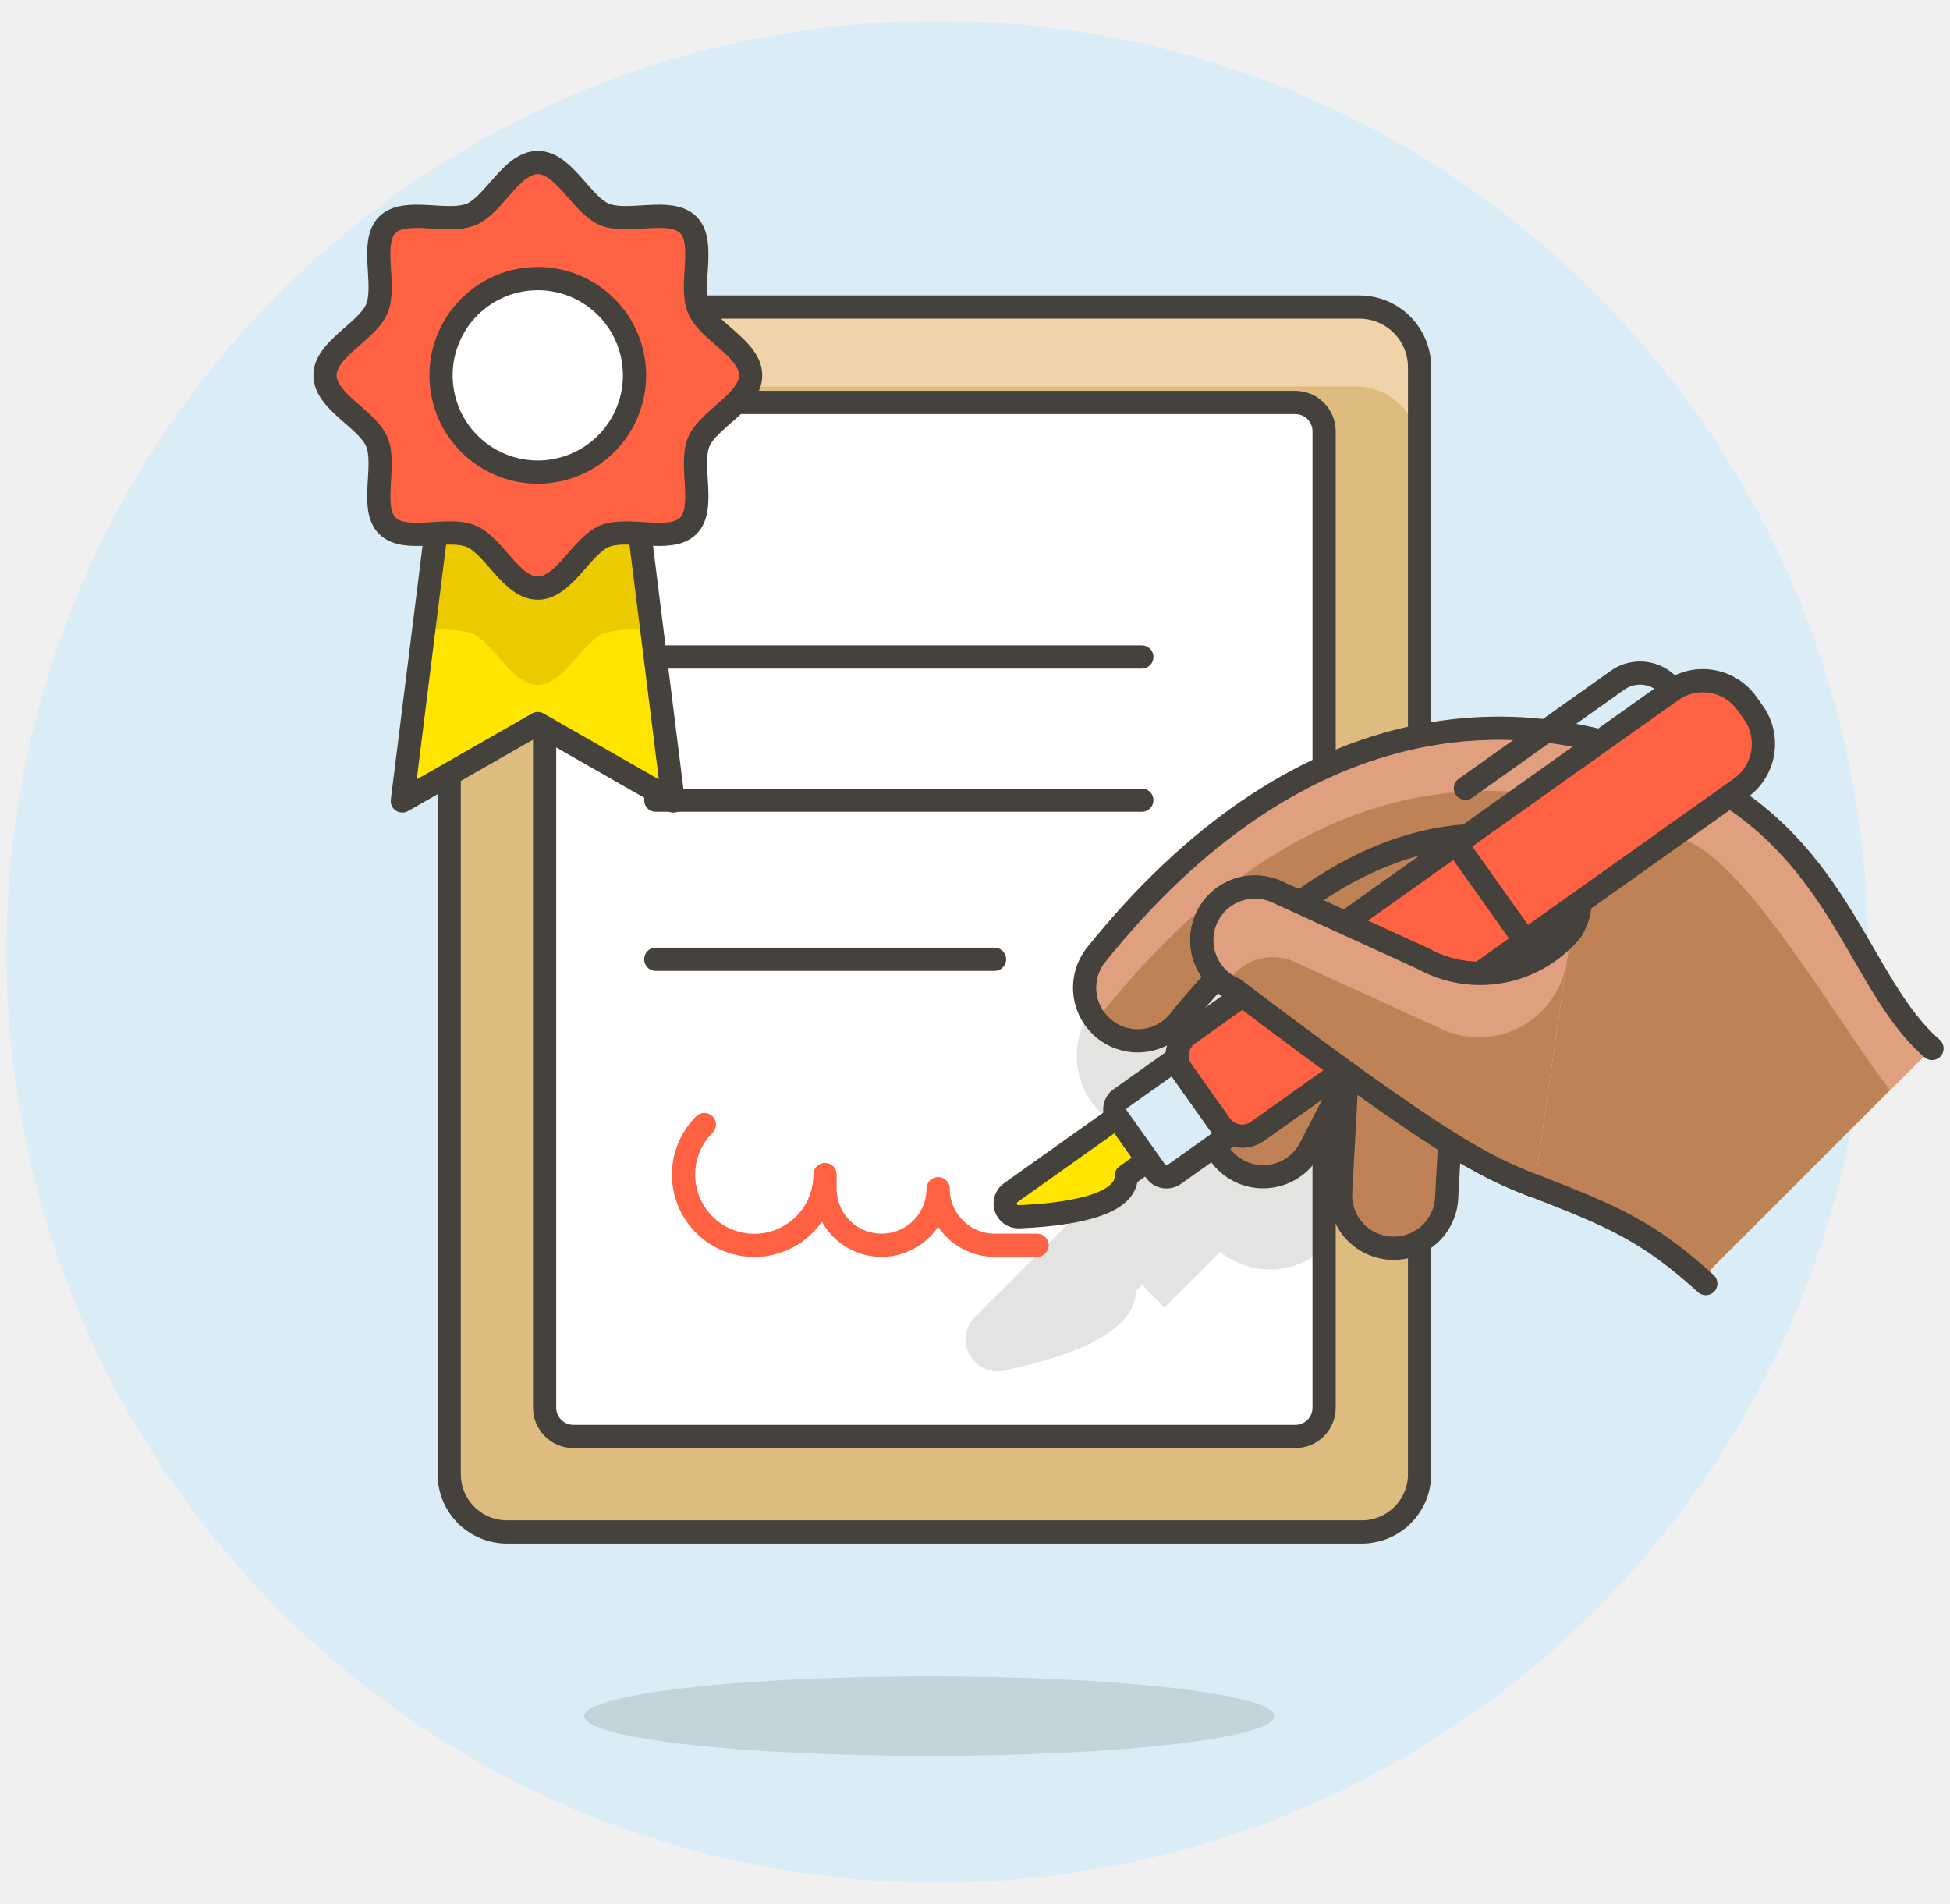
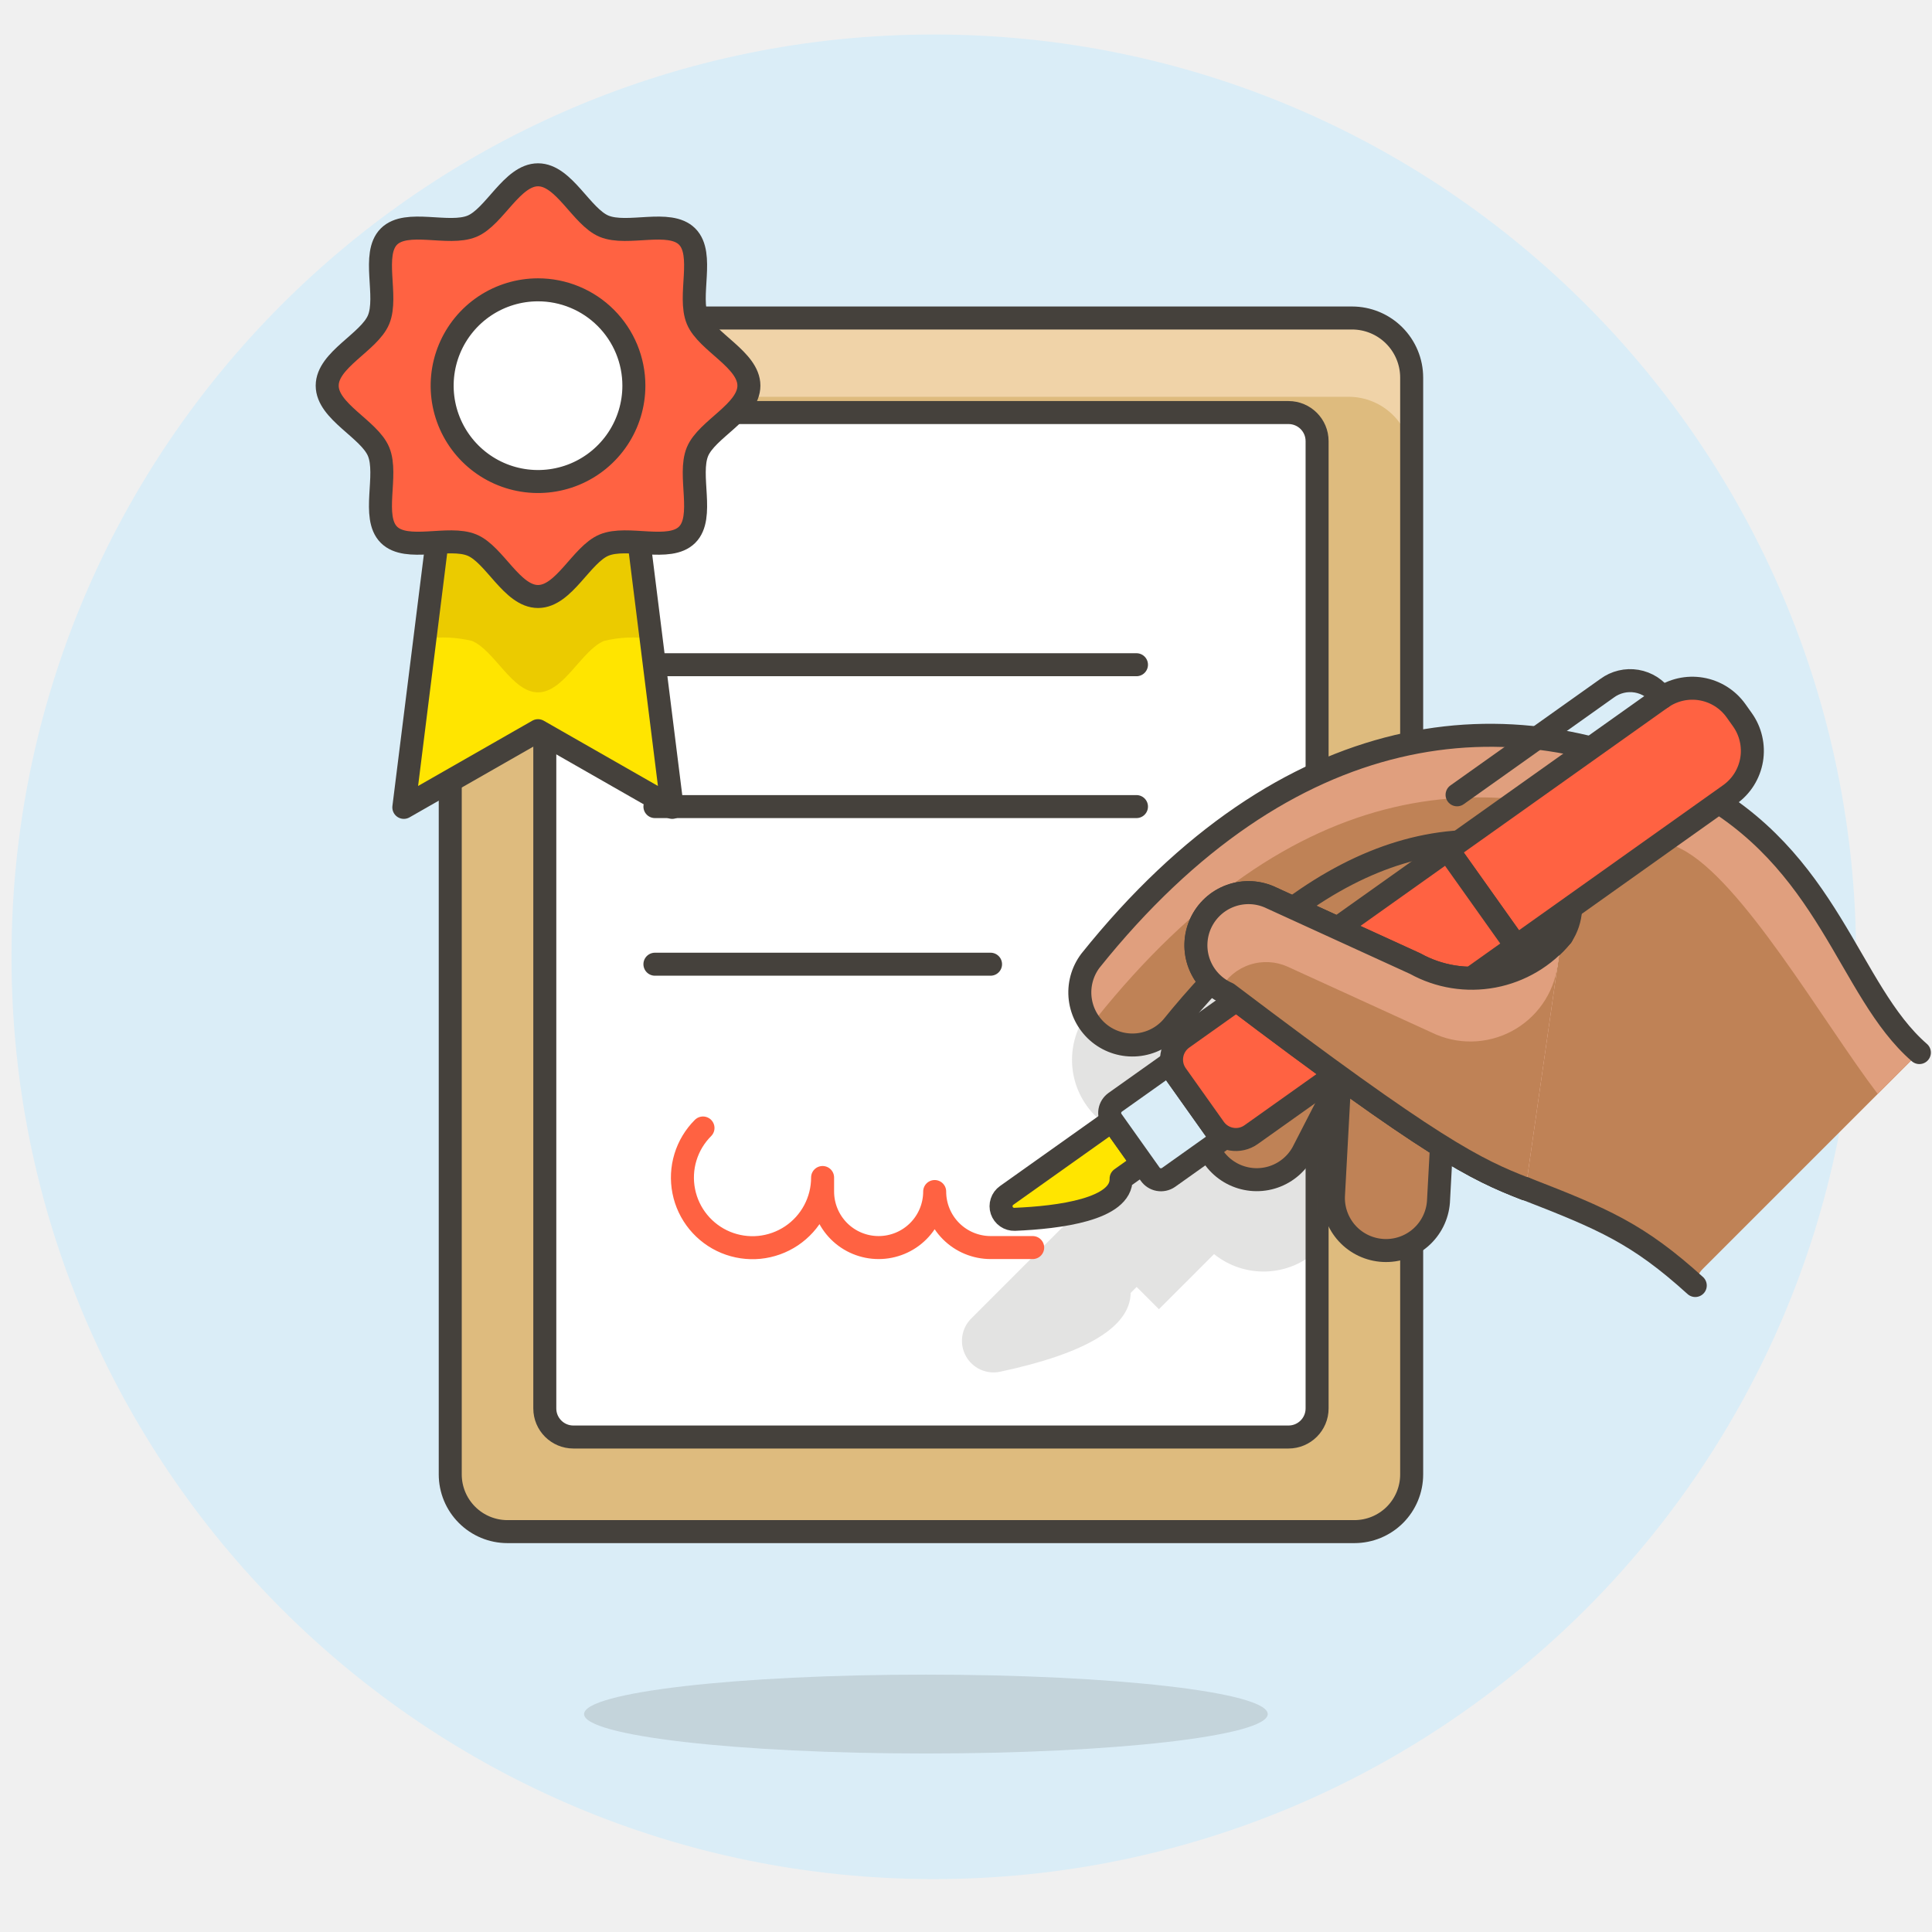
- <svg xmlns="http://www.w3.org/2000/svg" width="84" height="82" viewBox="0 0 84 82" fill="none">
-   <path d="M40.374 80.6C62.245 80.6 79.974 62.87 79.974 41C79.974 19.13 62.245 1.4 40.374 1.4C18.504 1.4 0.774 19.13 0.774 41C0.774 62.87 18.504 80.6 40.374 80.6Z" fill="#DAEDF7" stroke="#DAEDF7" stroke-linecap="round" stroke-linejoin="round" />
-   <path d="M58.666 65.992H21.837C21.178 65.992 20.545 65.73 20.079 65.263C19.613 64.797 19.351 64.164 19.351 63.505V15.817C19.351 15.13 19.625 14.471 20.111 13.985C20.597 13.499 21.256 13.226 21.943 13.226H58.559C59.246 13.226 59.905 13.499 60.392 13.985C60.878 14.471 61.151 15.13 61.151 15.817V63.505C61.151 64.164 60.889 64.796 60.423 65.263C59.957 65.729 59.325 65.991 58.666 65.992Z" fill="#DEBB7E" />
-   <path d="M58.559 13.226H21.942C21.255 13.226 20.596 13.499 20.11 13.985C19.623 14.471 19.35 15.13 19.35 15.817V19.393C19.35 18.666 19.638 17.969 20.152 17.455C20.667 16.941 21.364 16.652 22.091 16.652H58.41C59.137 16.652 59.834 16.941 60.349 17.455C60.863 17.969 61.151 18.666 61.151 19.393V15.817C61.151 15.477 61.084 15.14 60.954 14.825C60.824 14.511 60.633 14.225 60.392 13.984C60.151 13.743 59.865 13.553 59.551 13.422C59.236 13.292 58.899 13.225 58.559 13.226Z" fill="#F0D3A8" />
-   <path d="M58.666 65.992H21.837C21.178 65.992 20.545 65.73 20.079 65.263C19.613 64.797 19.351 64.164 19.351 63.505V15.817C19.351 15.13 19.625 14.471 20.111 13.985C20.597 13.499 21.256 13.226 21.943 13.226H58.559C59.246 13.226 59.905 13.499 60.392 13.985C60.878 14.471 61.151 15.13 61.151 15.817V63.505C61.151 64.164 60.889 64.796 60.423 65.263C59.957 65.729 59.325 65.991 58.666 65.992Z" stroke="#45413C" stroke-linecap="round" stroke-linejoin="round" />
-   <path d="M55.796 17.337H24.705C24.018 17.337 23.461 17.893 23.461 18.58V60.636C23.461 61.323 24.018 61.879 24.705 61.879H55.796C56.483 61.879 57.039 61.323 57.039 60.636V18.58C57.039 17.893 56.483 17.337 55.796 17.337Z" fill="white" stroke="#45413C" stroke-linecap="round" stroke-linejoin="round" />
-   <path d="M28.249 28.301H49.187" stroke="#45413C" stroke-linecap="round" stroke-linejoin="round" />
-   <path d="M28.249 34.469H49.187" stroke="#45413C" stroke-linecap="round" stroke-linejoin="round" />
-   <path d="M28.249 41.322H42.842" stroke="#45413C" stroke-linecap="round" stroke-linejoin="round" />
-   <path opacity="0.15" d="M57.04 32.597L47.289 43.16C46.674 43.828 46.349 44.714 46.386 45.621C46.423 46.529 46.819 47.385 47.487 48.001C47.904 48.385 48.413 48.658 48.965 48.793L45.797 51.961L46.282 52.446L42 56.727C41.791 56.936 41.656 57.207 41.613 57.499C41.57 57.792 41.623 58.09 41.764 58.35C41.904 58.61 42.125 58.818 42.393 58.943C42.661 59.067 42.962 59.102 43.252 59.042C47.004 58.244 48.912 57.091 48.934 55.612L49.194 55.353L50.163 56.322L52.559 53.926C53.203 54.444 54.011 54.712 54.836 54.682C55.661 54.652 56.447 54.325 57.051 53.762L57.04 32.597Z" fill="#45413C" />
-   <path d="M54.678 40.895L66.681 45.373L71.731 37.274L58.678 33.75L54.678 40.895Z" fill="#BF8256" />
-   <path d="M73.815 54.563L83.111 45.267C83.146 45.231 83.185 45.198 83.225 45.168C80.114 42.467 79.346 36.753 73.362 33.623C65.484 29.509 55.74 30.49 47.183 41.177C46.826 41.651 46.668 42.245 46.74 42.834C46.813 43.422 47.112 43.959 47.574 44.332C48.035 44.704 48.623 44.883 49.214 44.83C49.805 44.777 50.352 44.497 50.74 44.048C51.284 43.373 51.853 42.718 52.445 42.084C52.646 42.299 52.887 42.472 53.154 42.596C62.109 49.376 63.914 50.237 66.109 51.09C69.496 52.407 70.992 53.043 73.482 55.297C73.5 55.02 73.618 54.759 73.815 54.563ZM67.677 40.092C66.921 41.005 65.871 41.624 64.708 41.844C63.545 42.064 62.341 41.871 61.305 41.297L56.012 38.872C59.102 36.61 62.22 35.666 65.325 36.071C67.967 36.414 68.579 38.751 67.68 40.088L67.677 40.092Z" fill="#BF8256" />
-   <path d="M81.413 46.96L83.111 45.263C83.146 45.227 83.185 45.193 83.225 45.164C80.114 42.463 79.346 36.749 73.362 33.618C65.484 29.505 55.74 30.486 47.183 41.173C46.854 41.582 46.676 42.091 46.677 42.615C46.678 43.139 46.859 43.648 47.19 44.055C47.256 43.929 47.333 43.81 47.421 43.699C55.98 33.007 64.908 32.328 72.856 36.303C75.499 37.623 79.044 43.848 81.413 46.96Z" fill="#E09F7E" />
-   <path opacity="0.15" d="M40.031 75.639C48.238 75.639 54.893 74.872 54.893 73.925C54.893 72.977 48.239 72.21 40.031 72.21C31.824 72.21 25.169 72.977 25.169 73.925C25.169 74.872 31.823 75.639 40.031 75.639Z" fill="#45413C" />
-   <path d="M30.34 48.443C29.985 48.797 29.723 49.233 29.577 49.713C29.431 50.193 29.405 50.701 29.503 51.193C29.601 51.685 29.818 52.145 30.136 52.533C30.454 52.92 30.863 53.224 31.326 53.415C31.789 53.607 32.293 53.682 32.792 53.633C33.291 53.583 33.77 53.411 34.187 53.133C34.603 52.854 34.945 52.476 35.181 52.034C35.417 51.591 35.54 51.097 35.539 50.596V51.206C35.539 51.852 35.796 52.472 36.253 52.929C36.71 53.386 37.33 53.642 37.976 53.642C38.622 53.642 39.242 53.386 39.698 52.929C40.155 52.472 40.412 51.852 40.412 51.206C40.412 51.852 40.669 52.472 41.126 52.929C41.583 53.386 42.202 53.642 42.848 53.642H44.673" stroke="#FF6242" stroke-linecap="round" stroke-linejoin="round" />
-   <path d="M60.558 41.83C60.858 41.846 61.151 41.921 61.422 42.05C61.693 42.18 61.935 42.362 62.136 42.586C62.336 42.809 62.491 43.07 62.591 43.353C62.69 43.636 62.733 43.936 62.717 44.236L62.315 51.661C62.269 52.257 61.992 52.811 61.542 53.205C61.093 53.598 60.508 53.801 59.911 53.768C59.315 53.736 58.755 53.471 58.35 53.032C57.946 52.591 57.731 52.011 57.749 51.414L58.151 43.989C58.184 43.383 58.456 42.816 58.907 42.411C59.359 42.006 59.952 41.797 60.558 41.83Z" fill="#BF8256" stroke="#45413C" stroke-linecap="round" stroke-linejoin="round" />
-   <path d="M58.196 41.117C58.731 41.402 59.131 41.888 59.308 42.468C59.485 43.048 59.424 43.674 59.139 44.21L56.41 49.52C56.117 50.042 55.632 50.429 55.058 50.597C54.484 50.766 53.867 50.703 53.339 50.422C52.811 50.141 52.414 49.664 52.233 49.093C52.053 48.523 52.103 47.904 52.373 47.371L55.103 42.06C55.244 41.795 55.435 41.56 55.667 41.369C55.899 41.178 56.166 41.035 56.453 40.947C56.741 40.859 57.042 40.829 57.341 40.858C57.64 40.888 57.931 40.975 58.196 41.117Z" fill="#BF8256" stroke="#45413C" stroke-linecap="round" stroke-linejoin="round" />
-   <path d="M83.225 45.164C80.114 42.463 79.346 36.749 73.362 33.618C65.484 29.505 55.74 30.486 47.183 41.173C46.826 41.647 46.668 42.241 46.74 42.829C46.813 43.418 47.112 43.955 47.574 44.328C48.035 44.7 48.623 44.879 49.214 44.826C49.805 44.773 50.352 44.493 50.74 44.044C51.284 43.369 51.853 42.714 52.445 42.08C52.646 42.295 52.887 42.469 53.154 42.592C62.109 49.371 63.914 50.233 66.109 51.086C69.496 52.403 70.992 53.038 73.482 55.292M67.677 40.086C66.922 40.999 65.873 41.62 64.709 41.841C63.546 42.062 62.342 41.87 61.305 41.297L56.012 38.871C59.102 36.609 62.22 35.666 65.325 36.071C67.967 36.414 68.579 38.751 67.68 40.088L67.677 40.086Z" stroke="#45413C" stroke-linecap="round" stroke-linejoin="round" />
-   <path d="M65.7 40.543L62.721 36.347L72.002 29.754C72.252 29.576 72.534 29.45 72.833 29.381C73.131 29.313 73.441 29.304 73.743 29.355C74.045 29.406 74.334 29.516 74.593 29.679C74.853 29.842 75.078 30.054 75.255 30.304L75.532 30.694C75.71 30.944 75.837 31.226 75.905 31.525C75.973 31.824 75.982 32.133 75.931 32.435C75.88 32.737 75.769 33.026 75.606 33.286C75.443 33.545 75.231 33.77 74.981 33.947L65.7 40.543Z" fill="#FF6242" />
-   <path d="M75.41 30.531C75.404 30.521 75.401 30.511 75.394 30.501C75.219 30.201 74.981 29.943 74.695 29.746C74.41 29.548 74.085 29.416 73.743 29.358C73.4 29.299 73.05 29.317 72.715 29.41C72.381 29.503 72.071 29.668 71.807 29.893L62.721 36.347L64.16 38.373L75.41 30.531Z" fill="#FF6242" />
-   <path d="M65.7 40.543L62.721 36.347L72.002 29.754C72.252 29.576 72.534 29.45 72.833 29.381C73.131 29.313 73.441 29.304 73.743 29.355C74.045 29.406 74.334 29.516 74.593 29.679C74.853 29.842 75.078 30.054 75.255 30.304L75.532 30.694C75.71 30.944 75.837 31.226 75.905 31.525C75.973 31.824 75.982 32.133 75.931 32.435C75.88 32.737 75.769 33.026 75.606 33.286C75.443 33.545 75.231 33.77 74.981 33.947L65.7 40.543Z" stroke="#45413C" stroke-linecap="round" stroke-linejoin="round" />
-   <path d="M63.126 33.957L69.649 29.323C69.831 29.188 70.038 29.091 70.258 29.039C70.479 28.986 70.707 28.979 70.931 29.016C71.154 29.054 71.367 29.137 71.558 29.259C71.749 29.381 71.913 29.541 72.04 29.728" stroke="#45413C" stroke-linecap="round" stroke-linejoin="round" />
-   <path d="M48.125 48.119L43.541 51.375C43.441 51.446 43.365 51.547 43.327 51.664C43.288 51.781 43.289 51.907 43.328 52.024C43.367 52.141 43.443 52.242 43.544 52.312C43.645 52.382 43.766 52.418 43.889 52.414C45.811 52.335 48.557 51.986 48.517 50.646L49.449 49.983L48.125 48.119Z" fill="#FFE500" stroke="#45413C" stroke-linecap="round" stroke-linejoin="round" />
-   <path d="M49.78 50.449L48.125 48.119C48.039 47.996 48.004 47.844 48.03 47.696C48.055 47.547 48.137 47.415 48.26 47.327L50.59 45.672L52.907 48.939L50.577 50.594C50.452 50.68 50.298 50.713 50.149 50.686C49.999 50.659 49.867 50.573 49.78 50.449Z" fill="#DAEDF7" />
-   <path d="M51.62 47.117L50.589 45.667L48.26 47.322C48.137 47.41 48.055 47.542 48.03 47.691C48.004 47.839 48.039 47.991 48.125 48.114L48.807 49.075L51.62 47.117Z" fill="#DAEDF7" />
-   <path d="M49.78 50.449L48.125 48.119C48.039 47.996 48.004 47.844 48.03 47.696C48.055 47.547 48.137 47.415 48.26 47.327L50.59 45.672L52.907 48.939L50.577 50.594C50.452 50.68 50.298 50.713 50.149 50.686C49.999 50.659 49.867 50.573 49.78 50.449Z" stroke="#45413C" stroke-linecap="round" stroke-linejoin="round" />
-   <path d="M52.576 48.463L50.921 46.133C50.745 45.886 50.675 45.579 50.726 45.28C50.777 44.981 50.944 44.715 51.191 44.539L62.721 36.347L65.7 40.541L54.17 48.733C53.923 48.908 53.616 48.979 53.317 48.928C53.018 48.877 52.752 48.71 52.576 48.463Z" fill="#FF6242" />
-   <path d="M51.62 47.117L64.16 38.375L62.721 36.347L51.191 44.539C51.069 44.626 50.964 44.736 50.885 44.864C50.805 44.991 50.751 45.132 50.725 45.28C50.7 45.428 50.705 45.58 50.738 45.726C50.772 45.873 50.834 46.011 50.921 46.133L51.62 47.117Z" fill="#FF6242" />
-   <path d="M52.576 48.463L50.921 46.133C50.745 45.886 50.675 45.579 50.726 45.28C50.777 44.981 50.944 44.715 51.191 44.539L62.721 36.347L65.7 40.541L54.17 48.733C53.923 48.908 53.616 48.979 53.317 48.928C53.018 48.877 52.752 48.71 52.576 48.463Z" stroke="#45413C" stroke-linecap="round" stroke-linejoin="round" />
-   <path d="M67.68 40.088C66.925 41.002 65.875 41.623 64.71 41.843C63.546 42.064 62.342 41.871 61.305 41.297L55.054 38.439C54.78 38.306 54.482 38.229 54.178 38.213C53.874 38.197 53.57 38.242 53.283 38.345C52.996 38.448 52.733 38.607 52.509 38.813C52.285 39.02 52.104 39.268 51.977 39.545C51.851 39.822 51.781 40.122 51.771 40.426C51.762 40.73 51.813 41.034 51.922 41.318C52.032 41.602 52.197 41.862 52.408 42.081C52.619 42.301 52.872 42.476 53.151 42.597C62.106 49.376 63.911 50.238 66.106 51.091" fill="#FFCEBF" />
-   <path d="M55.771 41.435L62.022 44.293C62.564 44.558 63.161 44.692 63.765 44.682C64.369 44.673 64.962 44.52 65.495 44.238C66.029 43.955 66.488 43.551 66.835 43.057C67.182 42.563 67.407 41.994 67.493 41.396L67.68 40.086C66.926 41 65.875 41.622 64.711 41.843C63.547 42.064 62.342 41.871 61.305 41.297L55.054 38.439C54.532 38.197 53.938 38.161 53.391 38.339C52.844 38.516 52.384 38.893 52.103 39.395C51.822 39.897 51.741 40.486 51.876 41.045C52.01 41.604 52.351 42.092 52.83 42.411C53.106 41.907 53.563 41.526 54.109 41.345C54.654 41.164 55.248 41.196 55.771 41.435Z" fill="#FFDCD1" />
-   <path d="M67.68 40.088C66.925 41.002 65.875 41.623 64.71 41.843C63.546 42.064 62.342 41.871 61.305 41.297L55.054 38.439C54.78 38.306 54.482 38.229 54.178 38.213C53.874 38.197 53.57 38.242 53.283 38.345C52.996 38.448 52.733 38.607 52.509 38.813C52.285 39.02 52.104 39.268 51.977 39.545C51.851 39.822 51.781 40.122 51.771 40.426C51.762 40.73 51.813 41.034 51.922 41.318C52.032 41.602 52.197 41.862 52.408 42.081C52.619 42.301 52.872 42.476 53.151 42.597C62.106 49.376 63.911 50.238 66.106 51.091" stroke="#45413C" stroke-linecap="round" stroke-linejoin="round" />
-   <path d="M67.68 40.088C66.925 41.002 65.875 41.623 64.71 41.843C63.546 42.064 62.342 41.871 61.305 41.297L55.054 38.439C54.78 38.306 54.482 38.229 54.178 38.213C53.874 38.197 53.57 38.242 53.283 38.345C52.996 38.448 52.733 38.607 52.509 38.813C52.285 39.02 52.104 39.268 51.977 39.545C51.851 39.822 51.781 40.122 51.771 40.426C51.762 40.73 51.813 41.034 51.922 41.318C52.032 41.602 52.197 41.862 52.408 42.081C52.619 42.301 52.872 42.476 53.151 42.597C62.106 49.376 63.911 50.238 66.106 51.091" fill="#BF8256" />
-   <path d="M55.771 41.435L62.022 44.293C62.564 44.558 63.161 44.692 63.765 44.682C64.369 44.673 64.962 44.52 65.495 44.238C66.029 43.955 66.488 43.551 66.835 43.057C67.182 42.563 67.407 41.994 67.493 41.396L67.68 40.086C66.926 41 65.875 41.622 64.711 41.843C63.547 42.064 62.342 41.871 61.305 41.297L55.054 38.439C54.532 38.197 53.938 38.161 53.391 38.339C52.844 38.516 52.384 38.893 52.103 39.395C51.822 39.897 51.741 40.486 51.876 41.045C52.01 41.604 52.351 42.092 52.83 42.411C53.106 41.907 53.563 41.526 54.109 41.345C54.654 41.164 55.248 41.196 55.771 41.435Z" fill="#E09F7E" />
-   <path d="M67.68 40.088C66.925 41.002 65.875 41.623 64.71 41.843C63.546 42.064 62.342 41.871 61.305 41.297L55.054 38.439C54.78 38.306 54.482 38.229 54.178 38.213C53.874 38.197 53.57 38.242 53.283 38.345C52.996 38.448 52.733 38.607 52.509 38.813C52.285 39.02 52.104 39.268 51.977 39.545C51.851 39.822 51.781 40.122 51.771 40.426C51.762 40.73 51.813 41.034 51.922 41.318C52.032 41.602 52.197 41.862 52.408 42.081C52.619 42.301 52.872 42.476 53.151 42.597C62.106 49.376 63.911 50.238 66.106 51.091" stroke="#45413C" stroke-linecap="round" stroke-linejoin="round" />
-   <path d="M19 21.168L17.332 34.503L23.167 31.169L29.001 34.503L27.334 21.168H19Z" fill="#FFE500" />
-   <path d="M27.334 21.168H18.999L18.249 27.175C18.931 27.073 19.626 27.104 20.295 27.266C21.278 27.674 22.037 29.502 23.166 29.502C24.296 29.502 25.055 27.674 26.037 27.266C26.707 27.103 27.403 27.073 28.085 27.175L27.334 21.168Z" fill="#EBCB00" />
-   <path d="M19 21.168L17.332 34.503L23.167 31.169L29.001 34.503L27.334 21.168H19Z" stroke="#45413C" stroke-linejoin="round" />
-   <path d="M32.336 16.167C32.336 17.297 30.507 18.055 30.099 19.038C29.678 20.057 30.418 21.883 29.65 22.65C28.882 23.417 27.057 22.677 26.038 23.099C25.056 23.507 24.298 25.335 23.167 25.335C22.037 25.335 21.279 23.507 20.296 23.099C19.278 22.677 17.453 23.417 16.685 22.65C15.917 21.883 16.658 20.057 16.235 19.038C15.829 18.055 14 17.297 14 16.167C14 15.038 15.829 14.278 16.235 13.296C16.658 12.278 15.918 10.452 16.685 9.685C17.452 8.918 19.278 9.658 20.296 9.235C21.279 8.828 22.038 7 23.167 7C24.297 7 25.056 8.828 26.038 9.235C27.057 9.658 28.883 8.918 29.65 9.685C30.417 10.452 29.678 12.278 30.099 13.296C30.506 14.278 32.336 15.037 32.336 16.167Z" fill="#FF6242" />
-   <path d="M32.336 16.167C32.336 17.297 30.507 18.055 30.099 19.038C29.678 20.057 30.418 21.883 29.65 22.65C28.882 23.417 27.057 22.677 26.038 23.099C25.056 23.507 24.298 25.335 23.167 25.335C22.037 25.335 21.279 23.507 20.296 23.099C19.278 22.677 17.453 23.417 16.685 22.65C15.917 21.883 16.658 20.057 16.235 19.038C15.829 18.055 14 17.297 14 16.167C14 15.038 15.829 14.278 16.235 13.296C16.658 12.278 15.918 10.452 16.685 9.685C17.452 8.918 19.278 9.658 20.296 9.235C21.279 8.828 22.038 7 23.167 7C24.297 7 25.056 8.828 26.038 9.235C27.057 9.658 28.883 8.918 29.65 9.685C30.417 10.452 29.678 12.278 30.099 13.296C30.506 14.278 32.336 15.037 32.336 16.167Z" stroke="#45413C" stroke-linejoin="round" />
-   <path d="M27.334 16.167C27.334 16.992 27.09 17.798 26.632 18.483C26.174 19.169 25.524 19.703 24.762 20.019C24 20.334 23.163 20.417 22.354 20.256C21.545 20.096 20.803 19.699 20.22 19.116C19.637 18.533 19.24 17.79 19.079 16.982C18.918 16.173 19 15.335 19.316 14.574C19.631 13.812 20.165 13.161 20.851 12.703C21.536 12.245 22.342 12.001 23.166 12.001C23.714 12 24.256 12.108 24.761 12.317C25.267 12.527 25.727 12.834 26.113 13.221C26.501 13.607 26.808 14.067 27.017 14.573C27.227 15.078 27.334 15.62 27.334 16.167Z" fill="white" stroke="#45413C" stroke-linejoin="round" />
+ <svg xmlns="http://www.w3.org/2000/svg" width="84" height="84" viewBox="0 0 84 84" fill="none">
+   <path d="M40.6 81.2C62.47 81.2 80.2 63.47 80.2 41.6C80.2 19.73 62.47 2 40.6 2C18.73 2 1 19.73 1 41.6C1 63.47 18.73 81.2 40.6 81.2Z" fill="#DAEDF7" stroke="#DAEDF7" stroke-linecap="round" stroke-linejoin="round" />
+   <path d="M58.891 66.592H22.063C21.404 66.592 20.771 66.33 20.305 65.863C19.838 65.397 19.576 64.764 19.576 64.105V16.418C19.577 15.73 19.85 15.071 20.336 14.585C20.822 14.099 21.482 13.826 22.169 13.826H58.784C59.472 13.826 60.131 14.099 60.617 14.585C61.103 15.071 61.377 15.73 61.377 16.418V64.105C61.377 64.764 61.115 65.397 60.649 65.863C60.183 66.329 59.55 66.591 58.891 66.592Z" fill="#DEBB7E" />
+   <path d="M58.784 13.826H22.168C21.481 13.826 20.821 14.099 20.335 14.585C19.849 15.071 19.576 15.73 19.575 16.418V19.993C19.575 19.266 19.864 18.569 20.378 18.055C20.892 17.541 21.59 17.252 22.317 17.252H58.636C59.363 17.252 60.06 17.541 60.574 18.055C61.088 18.569 61.377 19.266 61.377 19.993V16.418C61.377 16.077 61.31 15.74 61.18 15.425C61.05 15.111 60.859 14.825 60.618 14.584C60.377 14.344 60.091 14.153 59.776 14.022C59.462 13.892 59.125 13.825 58.784 13.826Z" fill="#F0D3A8" />
+   <path d="M58.891 66.592H22.063C21.404 66.592 20.771 66.33 20.305 65.863C19.838 65.397 19.576 64.764 19.576 64.105V16.418C19.577 15.73 19.85 15.071 20.336 14.585C20.822 14.099 21.482 13.826 22.169 13.826H58.784C59.472 13.826 60.131 14.099 60.617 14.585C61.103 15.071 61.377 15.73 61.377 16.418V64.105C61.377 64.764 61.115 65.397 60.649 65.863C60.183 66.329 59.55 66.591 58.891 66.592Z" stroke="#45413C" stroke-linecap="round" stroke-linejoin="round" />
+   <path d="M56.021 17.937H24.93C24.243 17.937 23.687 18.493 23.687 19.18V61.236C23.687 61.923 24.243 62.479 24.93 62.479H56.021C56.709 62.479 57.265 61.923 57.265 61.236V19.18C57.265 18.493 56.709 17.937 56.021 17.937Z" fill="white" stroke="#45413C" stroke-linecap="round" stroke-linejoin="round" />
+   <path d="M28.475 28.901H49.412" stroke="#45413C" stroke-linecap="round" stroke-linejoin="round" />
+   <path d="M28.475 35.069H49.412" stroke="#45413C" stroke-linecap="round" stroke-linejoin="round" />
+   <path d="M28.475 41.922H43.067" stroke="#45413C" stroke-linecap="round" stroke-linejoin="round" />
+   <path opacity="0.15" d="M57.266 33.197L47.514 43.76C46.899 44.429 46.575 45.314 46.612 46.222C46.649 47.129 47.045 47.985 47.712 48.601C48.13 48.985 48.639 49.258 49.19 49.393L46.022 52.561L46.508 53.046L42.226 57.327C42.017 57.536 41.881 57.807 41.839 58.099C41.796 58.392 41.849 58.69 41.989 58.95C42.13 59.21 42.351 59.418 42.619 59.543C42.887 59.667 43.188 59.702 43.477 59.642C47.229 58.844 49.138 57.691 49.16 56.212L49.419 55.953L50.388 56.922L52.785 54.526C53.428 55.044 54.236 55.312 55.062 55.282C55.887 55.252 56.673 54.925 57.277 54.362L57.266 33.197Z" fill="#45413C" />
+   <path d="M54.903 41.495L66.907 45.973L71.956 37.874L58.904 34.35L54.903 41.495Z" fill="#BF8256" />
+   <path d="M74.04 55.163L83.336 45.867C83.372 45.832 83.41 45.798 83.451 45.768C80.34 43.068 79.571 37.353 73.588 34.223C65.709 30.109 55.966 31.09 47.408 41.778C47.052 42.251 46.893 42.845 46.966 43.434C47.039 44.022 47.338 44.559 47.799 44.932C48.261 45.304 48.849 45.483 49.44 45.43C50.03 45.377 50.577 45.097 50.965 44.648C51.51 43.973 52.079 43.318 52.671 42.684C52.872 42.899 53.113 43.072 53.38 43.196C62.334 49.976 64.139 50.837 66.335 51.69C69.722 53.007 71.218 53.643 73.707 55.897C73.725 55.62 73.844 55.359 74.04 55.163ZM67.902 40.693C67.147 41.605 66.097 42.224 64.934 42.444C63.77 42.664 62.566 42.471 61.531 41.897L56.238 39.472C59.328 37.21 62.445 36.266 65.551 36.671C68.192 37.015 68.804 39.351 67.905 40.688L67.902 40.693Z" fill="#BF8256" />
+   <path d="M81.638 47.56L83.336 45.863C83.372 45.827 83.41 45.794 83.451 45.764C80.34 43.063 79.571 37.349 73.588 34.218C65.709 30.105 55.966 31.086 47.408 41.773C47.08 42.182 46.902 42.691 46.903 43.215C46.904 43.74 47.085 44.248 47.415 44.655C47.481 44.529 47.559 44.41 47.647 44.299C56.205 33.607 65.133 32.928 73.082 36.903C75.724 38.223 79.269 44.448 81.638 47.56Z" fill="#E09F7E" />
+   <path opacity="0.15" d="M40.256 76.239C48.464 76.239 55.118 75.472 55.118 74.525C55.118 73.577 48.465 72.81 40.256 72.81C32.049 72.81 25.395 73.577 25.395 74.525C25.395 75.472 32.048 76.239 40.256 76.239Z" fill="#45413C" />
+   <path d="M30.565 49.043C30.21 49.397 29.948 49.833 29.802 50.313C29.656 50.793 29.631 51.301 29.729 51.793C29.826 52.285 30.044 52.745 30.362 53.133C30.68 53.52 31.088 53.824 31.552 54.016C32.015 54.207 32.518 54.282 33.017 54.233C33.516 54.183 33.996 54.011 34.412 53.733C34.829 53.454 35.17 53.076 35.406 52.634C35.642 52.191 35.766 51.698 35.765 51.196V51.806C35.765 52.452 36.022 53.072 36.478 53.529C36.935 53.986 37.555 54.242 38.201 54.242C38.847 54.242 39.467 53.986 39.924 53.529C40.381 53.072 40.638 52.452 40.638 51.806C40.638 52.452 40.894 53.072 41.351 53.529C41.808 53.986 42.428 54.242 43.074 54.242H44.899" stroke="#FF6242" stroke-linecap="round" stroke-linejoin="round" />
+   <path d="M60.783 42.43C61.083 42.446 61.377 42.521 61.648 42.651C61.918 42.78 62.161 42.962 62.361 43.186C62.562 43.409 62.717 43.67 62.816 43.953C62.916 44.236 62.959 44.536 62.943 44.836L62.541 52.261C62.495 52.857 62.217 53.411 61.768 53.805C61.319 54.198 60.733 54.401 60.137 54.368C59.54 54.336 58.98 54.072 58.576 53.632C58.172 53.191 57.956 52.611 57.975 52.014L58.377 44.589C58.41 43.983 58.682 43.416 59.133 43.011C59.584 42.606 60.178 42.397 60.783 42.43Z" fill="#BF8256" stroke="#45413C" stroke-linecap="round" stroke-linejoin="round" />
+   <path d="M58.421 41.717C58.956 42.002 59.356 42.488 59.533 43.068C59.71 43.648 59.65 44.274 59.365 44.81L56.635 50.12C56.343 50.642 55.858 51.029 55.284 51.198C54.71 51.366 54.093 51.303 53.565 51.022C53.036 50.741 52.64 50.264 52.459 49.693C52.279 49.123 52.329 48.505 52.599 47.971L55.328 42.66C55.469 42.395 55.661 42.16 55.893 41.969C56.125 41.778 56.392 41.635 56.679 41.547C56.966 41.459 57.268 41.429 57.567 41.459C57.866 41.488 58.156 41.575 58.421 41.717Z" fill="#BF8256" stroke="#45413C" stroke-linecap="round" stroke-linejoin="round" />
+   <path d="M83.451 45.764C80.34 43.063 79.571 37.349 73.588 34.218C65.709 30.105 55.966 31.086 47.408 41.773C47.052 42.247 46.893 42.841 46.966 43.429C47.039 44.018 47.338 44.555 47.799 44.928C48.261 45.3 48.849 45.479 49.44 45.426C50.03 45.373 50.577 45.093 50.965 44.644C51.51 43.969 52.079 43.314 52.671 42.68C52.872 42.895 53.113 43.069 53.38 43.192C62.334 49.971 64.139 50.833 66.335 51.686C69.722 53.003 71.218 53.638 73.707 55.892M67.902 40.686C67.148 41.599 66.098 42.22 64.935 42.441C63.771 42.662 62.567 42.47 61.531 41.897L56.238 39.471C59.328 37.209 62.445 36.266 65.551 36.671C68.192 37.014 68.804 39.351 67.905 40.688L67.902 40.686Z" stroke="#45413C" stroke-linecap="round" stroke-linejoin="round" />
+   <path d="M65.925 41.143L62.946 36.947L72.228 30.354C72.477 30.176 72.76 30.05 73.058 29.981C73.357 29.913 73.666 29.904 73.968 29.955C74.27 30.006 74.559 30.116 74.819 30.279C75.078 30.442 75.303 30.654 75.481 30.904L75.758 31.294C75.936 31.544 76.062 31.826 76.13 32.125C76.199 32.424 76.208 32.733 76.157 33.035C76.105 33.337 75.995 33.626 75.832 33.886C75.669 34.145 75.456 34.37 75.206 34.547L65.925 41.143Z" fill="#FF6242" />
+   <path d="M75.636 31.131C75.629 31.121 75.626 31.111 75.619 31.101C75.445 30.801 75.206 30.543 74.921 30.346C74.636 30.148 74.31 30.016 73.968 29.958C73.626 29.9 73.275 29.918 72.941 30.01C72.606 30.103 72.296 30.268 72.032 30.494L62.946 36.947L64.386 38.973L75.636 31.131Z" fill="#FF6242" />
+   <path d="M65.925 41.143L62.946 36.947L72.228 30.354C72.477 30.176 72.76 30.05 73.058 29.981C73.357 29.913 73.666 29.904 73.968 29.955C74.27 30.006 74.559 30.116 74.819 30.279C75.078 30.442 75.303 30.654 75.481 30.904L75.758 31.294C75.936 31.544 76.062 31.826 76.13 32.125C76.199 32.424 76.208 32.733 76.157 33.035C76.105 33.337 75.995 33.626 75.832 33.886C75.669 34.145 75.456 34.37 75.206 34.547L65.925 41.143Z" stroke="#45413C" stroke-linecap="round" stroke-linejoin="round" />
+   <path d="M63.351 34.557L69.874 29.923C70.056 29.788 70.264 29.692 70.484 29.639C70.704 29.586 70.933 29.579 71.156 29.616C71.38 29.654 71.593 29.737 71.784 29.859C71.974 29.981 72.138 30.141 72.266 30.328" stroke="#45413C" stroke-linecap="round" stroke-linejoin="round" />
+   <path d="M48.351 48.719L43.767 51.975C43.666 52.046 43.591 52.147 43.553 52.264C43.514 52.381 43.514 52.508 43.553 52.624C43.593 52.741 43.668 52.842 43.769 52.912C43.87 52.982 43.992 53.018 44.115 53.014C46.036 52.935 48.782 52.586 48.743 51.246L49.674 50.583L48.351 48.719Z" fill="#FFE500" stroke="#45413C" stroke-linecap="round" stroke-linejoin="round" />
+   <path d="M50.006 51.049L48.351 48.719C48.264 48.596 48.23 48.444 48.255 48.296C48.28 48.147 48.363 48.015 48.485 47.927L50.816 46.272L53.132 49.539L50.803 51.194C50.678 51.28 50.524 51.313 50.374 51.286C50.225 51.259 50.093 51.173 50.006 51.049Z" fill="#DAEDF7" />
+   <path d="M51.845 47.717L50.815 46.267L48.485 47.922C48.363 48.01 48.28 48.142 48.255 48.291C48.23 48.439 48.264 48.591 48.351 48.714L49.033 49.675L51.845 47.717Z" fill="#DAEDF7" />
+   <path d="M50.006 51.049L48.351 48.719C48.264 48.596 48.23 48.444 48.255 48.296C48.28 48.147 48.363 48.015 48.485 47.927L50.816 46.272L53.132 49.539L50.803 51.194C50.678 51.28 50.524 51.313 50.374 51.286C50.225 51.259 50.093 51.173 50.006 51.049Z" stroke="#45413C" stroke-linecap="round" stroke-linejoin="round" />
+   <path d="M52.802 49.063L51.147 46.733C50.971 46.486 50.901 46.179 50.952 45.88C51.002 45.582 51.17 45.315 51.417 45.139L62.946 36.947L65.925 41.141L54.396 49.333C54.148 49.509 53.842 49.579 53.543 49.528C53.244 49.477 52.977 49.31 52.802 49.063Z" fill="#FF6242" />
+   <path d="M51.845 47.718L64.386 38.975L62.946 36.947L51.417 45.139C51.294 45.226 51.19 45.337 51.11 45.464C51.03 45.591 50.976 45.732 50.951 45.88C50.926 46.029 50.93 46.18 50.964 46.326C50.997 46.473 51.059 46.611 51.146 46.733L51.845 47.718Z" fill="#FF6242" />
+   <path d="M52.802 49.063L51.147 46.733C50.971 46.486 50.901 46.179 50.952 45.88C51.002 45.582 51.17 45.315 51.417 45.139L62.946 36.947L65.925 41.141L54.396 49.333C54.148 49.509 53.842 49.579 53.543 49.528C53.244 49.477 52.977 49.31 52.802 49.063Z" stroke="#45413C" stroke-linecap="round" stroke-linejoin="round" />
+   <path d="M67.905 40.688C67.15 41.602 66.1 42.223 64.936 42.444C63.772 42.664 62.567 42.471 61.531 41.897L55.28 39.039C55.005 38.906 54.708 38.829 54.404 38.813C54.099 38.797 53.795 38.842 53.509 38.945C53.222 39.048 52.959 39.207 52.735 39.413C52.511 39.62 52.33 39.868 52.203 40.145C52.076 40.422 52.006 40.722 51.997 41.026C51.987 41.331 52.039 41.634 52.148 41.918C52.257 42.202 52.422 42.462 52.633 42.681C52.844 42.901 53.097 43.076 53.377 43.197C62.331 49.976 64.136 50.838 66.332 51.691" fill="#FFCEBF" />
+   <path d="M55.997 42.035L62.248 44.893C62.79 45.158 63.387 45.292 63.991 45.282C64.594 45.273 65.187 45.12 65.721 44.838C66.254 44.555 66.713 44.151 67.061 43.657C67.408 43.163 67.633 42.594 67.718 41.996L67.905 40.686C67.151 41.6 66.101 42.222 64.937 42.443C63.773 42.664 62.568 42.471 61.531 41.897L55.28 39.039C54.758 38.797 54.164 38.761 53.617 38.939C53.07 39.116 52.61 39.493 52.329 39.995C52.048 40.497 51.966 41.086 52.101 41.645C52.236 42.204 52.577 42.692 53.055 43.011C53.332 42.507 53.789 42.126 54.334 41.945C54.88 41.764 55.474 41.796 55.997 42.035Z" fill="#FFDCD1" />
+   <path d="M67.905 40.688C67.15 41.602 66.1 42.223 64.936 42.444C63.772 42.664 62.567 42.471 61.531 41.897L55.28 39.039C55.005 38.906 54.708 38.829 54.404 38.813C54.099 38.797 53.795 38.842 53.509 38.945C53.222 39.048 52.959 39.207 52.735 39.413C52.511 39.62 52.33 39.868 52.203 40.145C52.076 40.422 52.006 40.722 51.997 41.026C51.987 41.331 52.039 41.634 52.148 41.918C52.257 42.202 52.422 42.462 52.633 42.681C52.844 42.901 53.097 43.076 53.377 43.197C62.331 49.976 64.136 50.838 66.332 51.691" stroke="#45413C" stroke-linecap="round" stroke-linejoin="round" />
+   <path d="M67.905 40.688C67.15 41.602 66.1 42.223 64.936 42.444C63.772 42.664 62.567 42.471 61.531 41.897L55.28 39.039C55.005 38.906 54.708 38.829 54.404 38.813C54.099 38.797 53.795 38.842 53.509 38.945C53.222 39.048 52.959 39.207 52.735 39.413C52.511 39.62 52.33 39.868 52.203 40.145C52.076 40.422 52.006 40.722 51.997 41.026C51.987 41.331 52.039 41.634 52.148 41.918C52.257 42.202 52.422 42.462 52.633 42.681C52.844 42.901 53.097 43.076 53.377 43.197C62.331 49.976 64.136 50.838 66.332 51.691" fill="#BF8256" />
+   <path d="M55.997 42.035L62.248 44.893C62.79 45.158 63.387 45.292 63.991 45.282C64.594 45.273 65.187 45.12 65.721 44.838C66.254 44.555 66.713 44.151 67.061 43.657C67.408 43.163 67.633 42.594 67.718 41.996L67.905 40.686C67.151 41.6 66.101 42.222 64.937 42.443C63.773 42.664 62.568 42.471 61.531 41.897L55.28 39.039C54.758 38.797 54.164 38.761 53.617 38.939C53.07 39.116 52.61 39.493 52.329 39.995C52.048 40.497 51.966 41.086 52.101 41.645C52.236 42.204 52.577 42.692 53.055 43.011C53.332 42.507 53.789 42.126 54.334 41.945C54.88 41.764 55.474 41.796 55.997 42.035Z" fill="#E09F7E" />
+   <path d="M67.905 40.688C67.15 41.602 66.1 42.223 64.936 42.444C63.772 42.664 62.567 42.471 61.531 41.897L55.28 39.039C55.005 38.906 54.708 38.829 54.404 38.813C54.099 38.797 53.795 38.842 53.509 38.945C53.222 39.048 52.959 39.207 52.735 39.413C52.511 39.62 52.33 39.868 52.203 40.145C52.076 40.422 52.006 40.722 51.997 41.026C51.987 41.331 52.039 41.634 52.148 41.918C52.257 42.202 52.422 42.462 52.633 42.681C52.844 42.901 53.097 43.076 53.377 43.197C62.331 49.976 64.136 50.838 66.332 51.691" stroke="#45413C" stroke-linecap="round" stroke-linejoin="round" />
+   <path d="M19.225 21.768L17.558 35.103L23.392 31.769L29.226 35.103L27.56 21.768H19.225Z" fill="#FFE500" />
+   <path d="M27.56 21.768H19.225L18.475 27.775C19.156 27.673 19.851 27.704 20.521 27.866C21.504 28.274 22.262 30.102 23.392 30.102C24.521 30.102 25.281 28.274 26.263 27.866C26.933 27.703 27.628 27.673 28.31 27.775L27.56 21.768Z" fill="#EBCB00" />
+   <path d="M19.225 21.768L17.558 35.103L23.392 31.769L29.226 35.103L27.56 21.768H19.225Z" stroke="#45413C" stroke-linejoin="round" />
+   <path d="M32.561 16.767C32.561 17.897 30.733 18.655 30.325 19.639C29.903 20.657 30.644 22.483 29.875 23.25C29.107 24.017 27.283 23.277 26.264 23.7C25.282 24.107 24.524 25.935 23.393 25.935C22.262 25.935 21.505 24.107 20.522 23.7C19.503 23.277 17.679 24.017 16.91 23.25C16.142 22.483 16.884 20.657 16.461 19.639C16.054 18.655 14.226 17.897 14.226 16.767C14.226 15.638 16.054 14.879 16.461 13.896C16.884 12.878 16.143 11.052 16.91 10.285C17.678 9.518 19.503 10.258 20.522 9.836C21.505 9.428 22.263 7.6 23.393 7.6C24.523 7.6 25.282 9.428 26.264 9.836C27.283 10.258 29.108 9.518 29.875 10.285C30.643 11.052 29.903 12.878 30.325 13.896C30.732 14.879 32.561 15.637 32.561 16.767Z" fill="#FF6242" />
+   <path d="M32.561 16.767C32.561 17.897 30.733 18.655 30.325 19.639C29.903 20.657 30.644 22.483 29.875 23.25C29.107 24.017 27.283 23.277 26.264 23.7C25.282 24.107 24.524 25.935 23.393 25.935C22.262 25.935 21.505 24.107 20.522 23.7C19.503 23.277 17.679 24.017 16.91 23.25C16.142 22.483 16.884 20.657 16.461 19.639C16.054 18.655 14.226 17.897 14.226 16.767C14.226 15.638 16.054 14.879 16.461 13.896C16.884 12.878 16.143 11.052 16.91 10.285C17.678 9.518 19.503 10.258 20.522 9.836C21.505 9.428 22.263 7.6 23.393 7.6C24.523 7.6 25.282 9.428 26.264 9.836C27.283 10.258 29.108 9.518 29.875 10.285C30.643 11.052 29.903 12.878 30.325 13.896C30.732 14.879 32.561 15.637 32.561 16.767Z" stroke="#45413C" stroke-linejoin="round" />
+   <path d="M27.56 16.767C27.56 17.592 27.316 18.398 26.858 19.083C26.4 19.769 25.749 20.303 24.988 20.619C24.226 20.934 23.388 21.017 22.579 20.856C21.771 20.696 21.028 20.299 20.445 19.716C19.862 19.133 19.465 18.39 19.304 17.582C19.143 16.773 19.226 15.935 19.541 15.174C19.857 14.412 20.391 13.761 21.076 13.303C21.762 12.845 22.568 12.601 23.392 12.601C23.939 12.601 24.481 12.708 24.987 12.918C25.493 13.127 25.952 13.434 26.339 13.821C26.726 14.208 27.033 14.667 27.243 15.173C27.452 15.678 27.56 16.22 27.56 16.767Z" fill="white" stroke="#45413C" stroke-linejoin="round" />
</svg>
